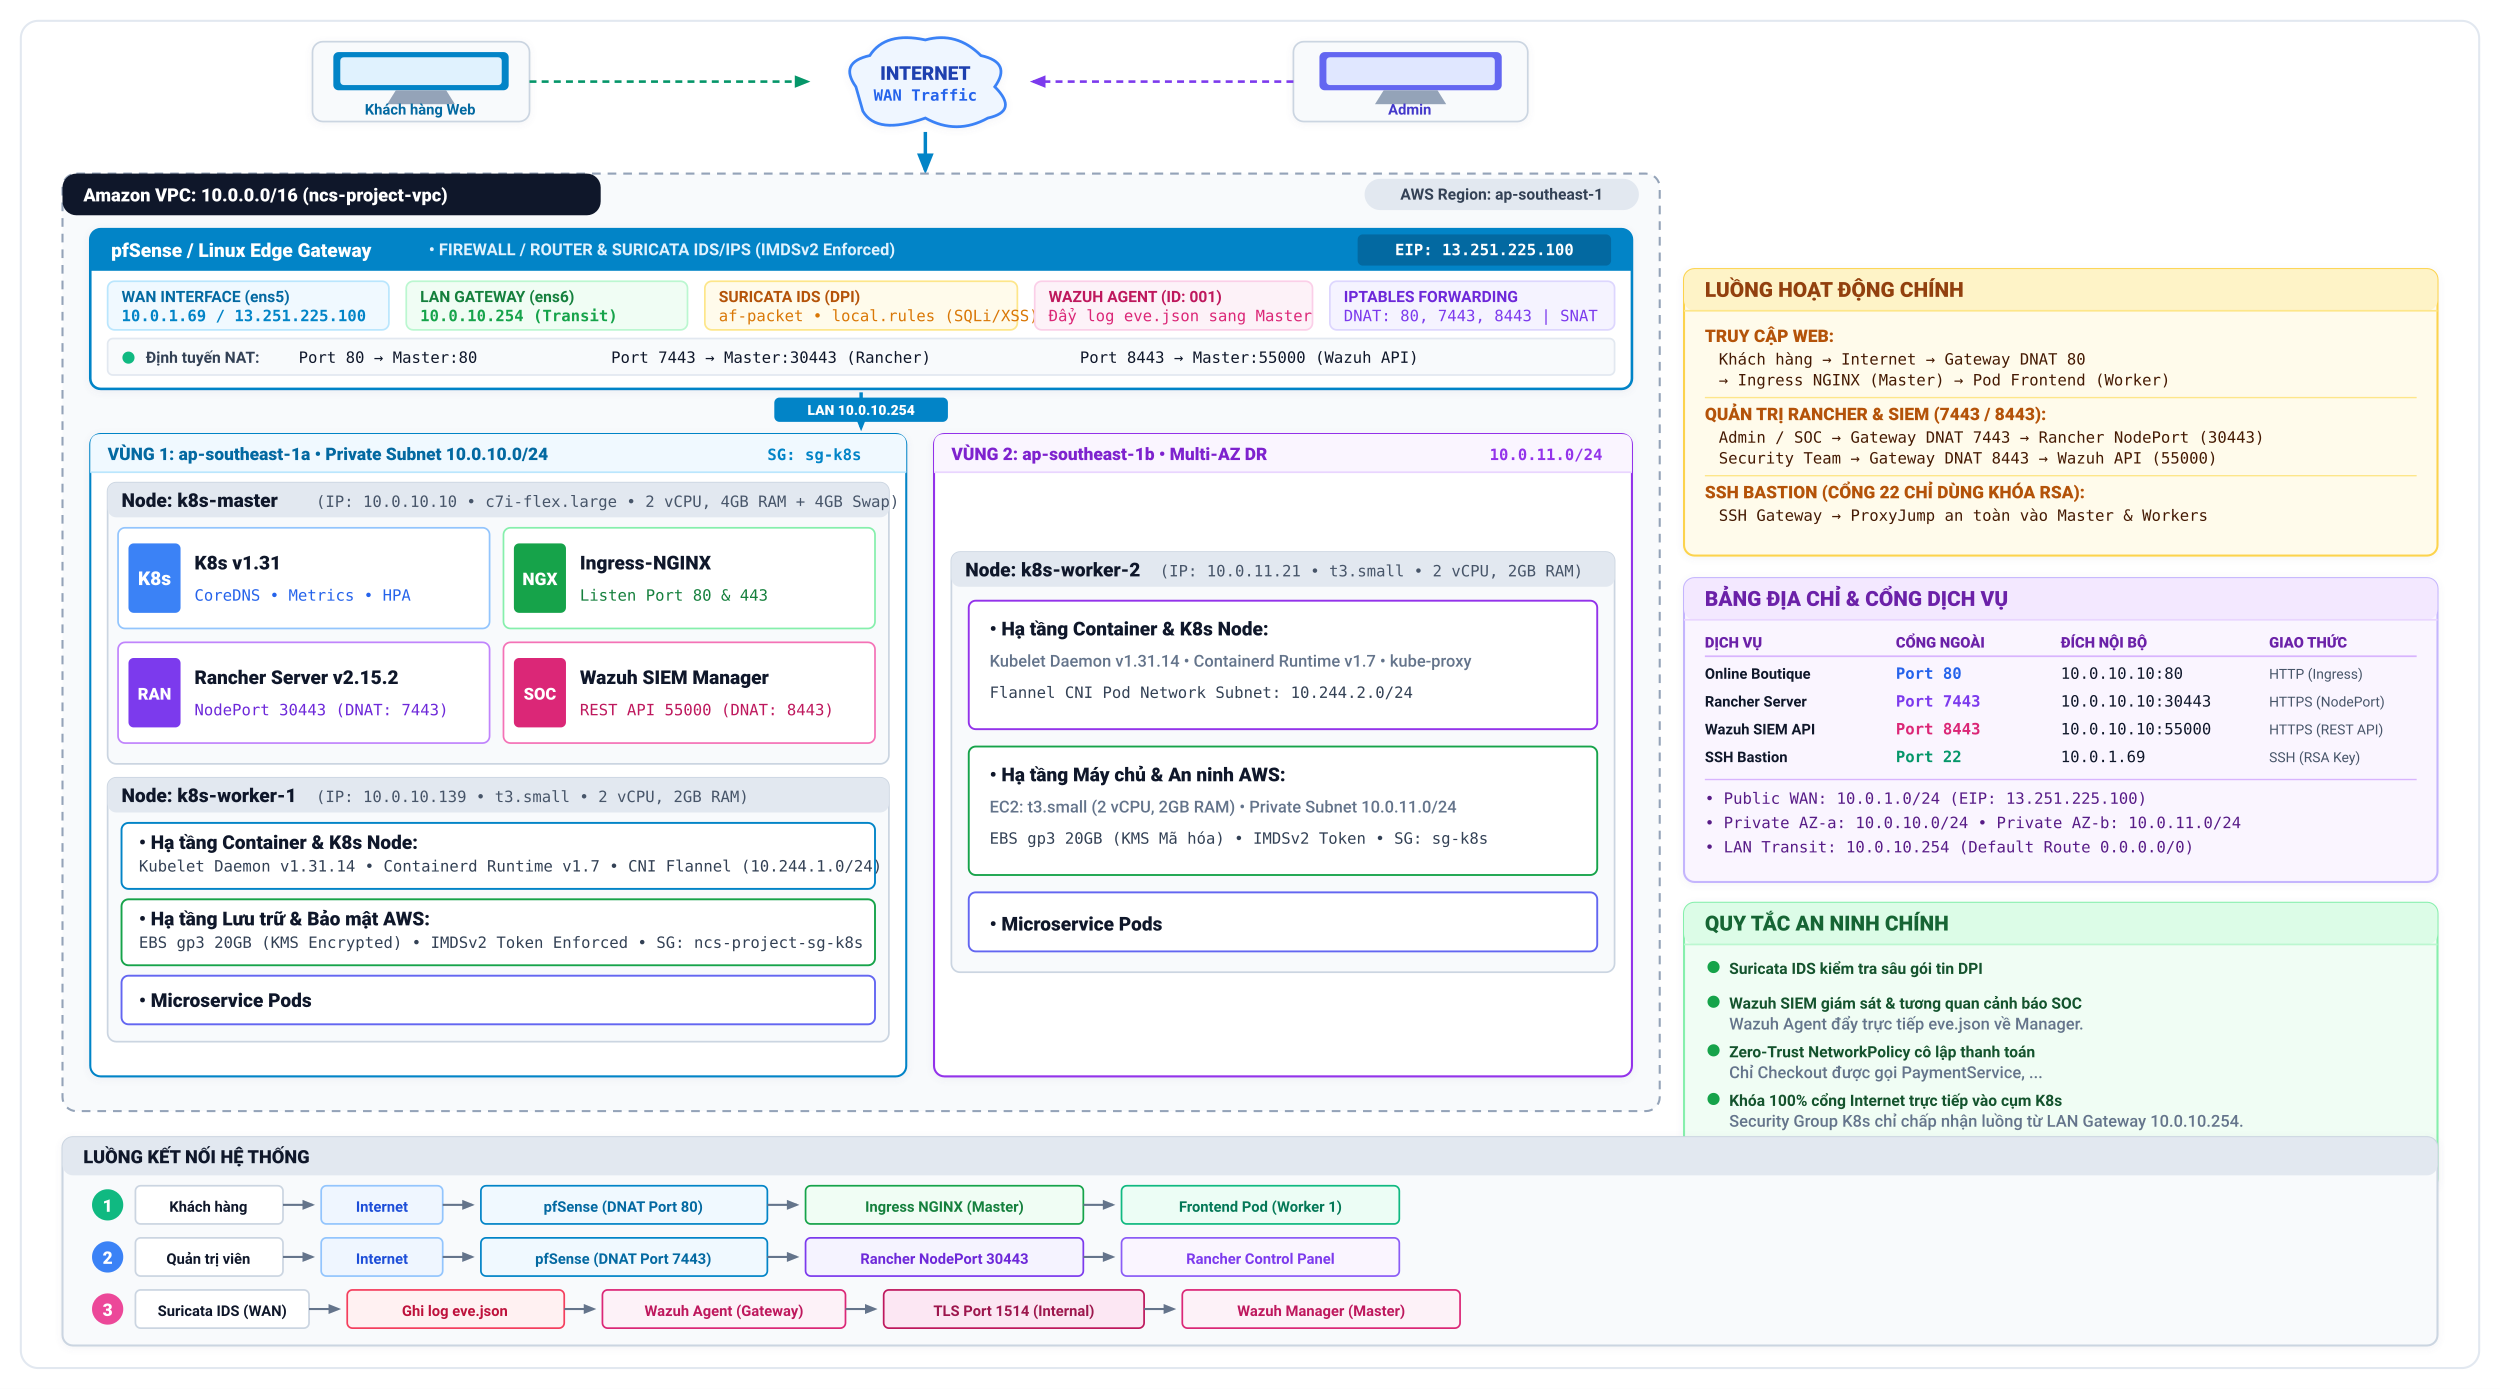
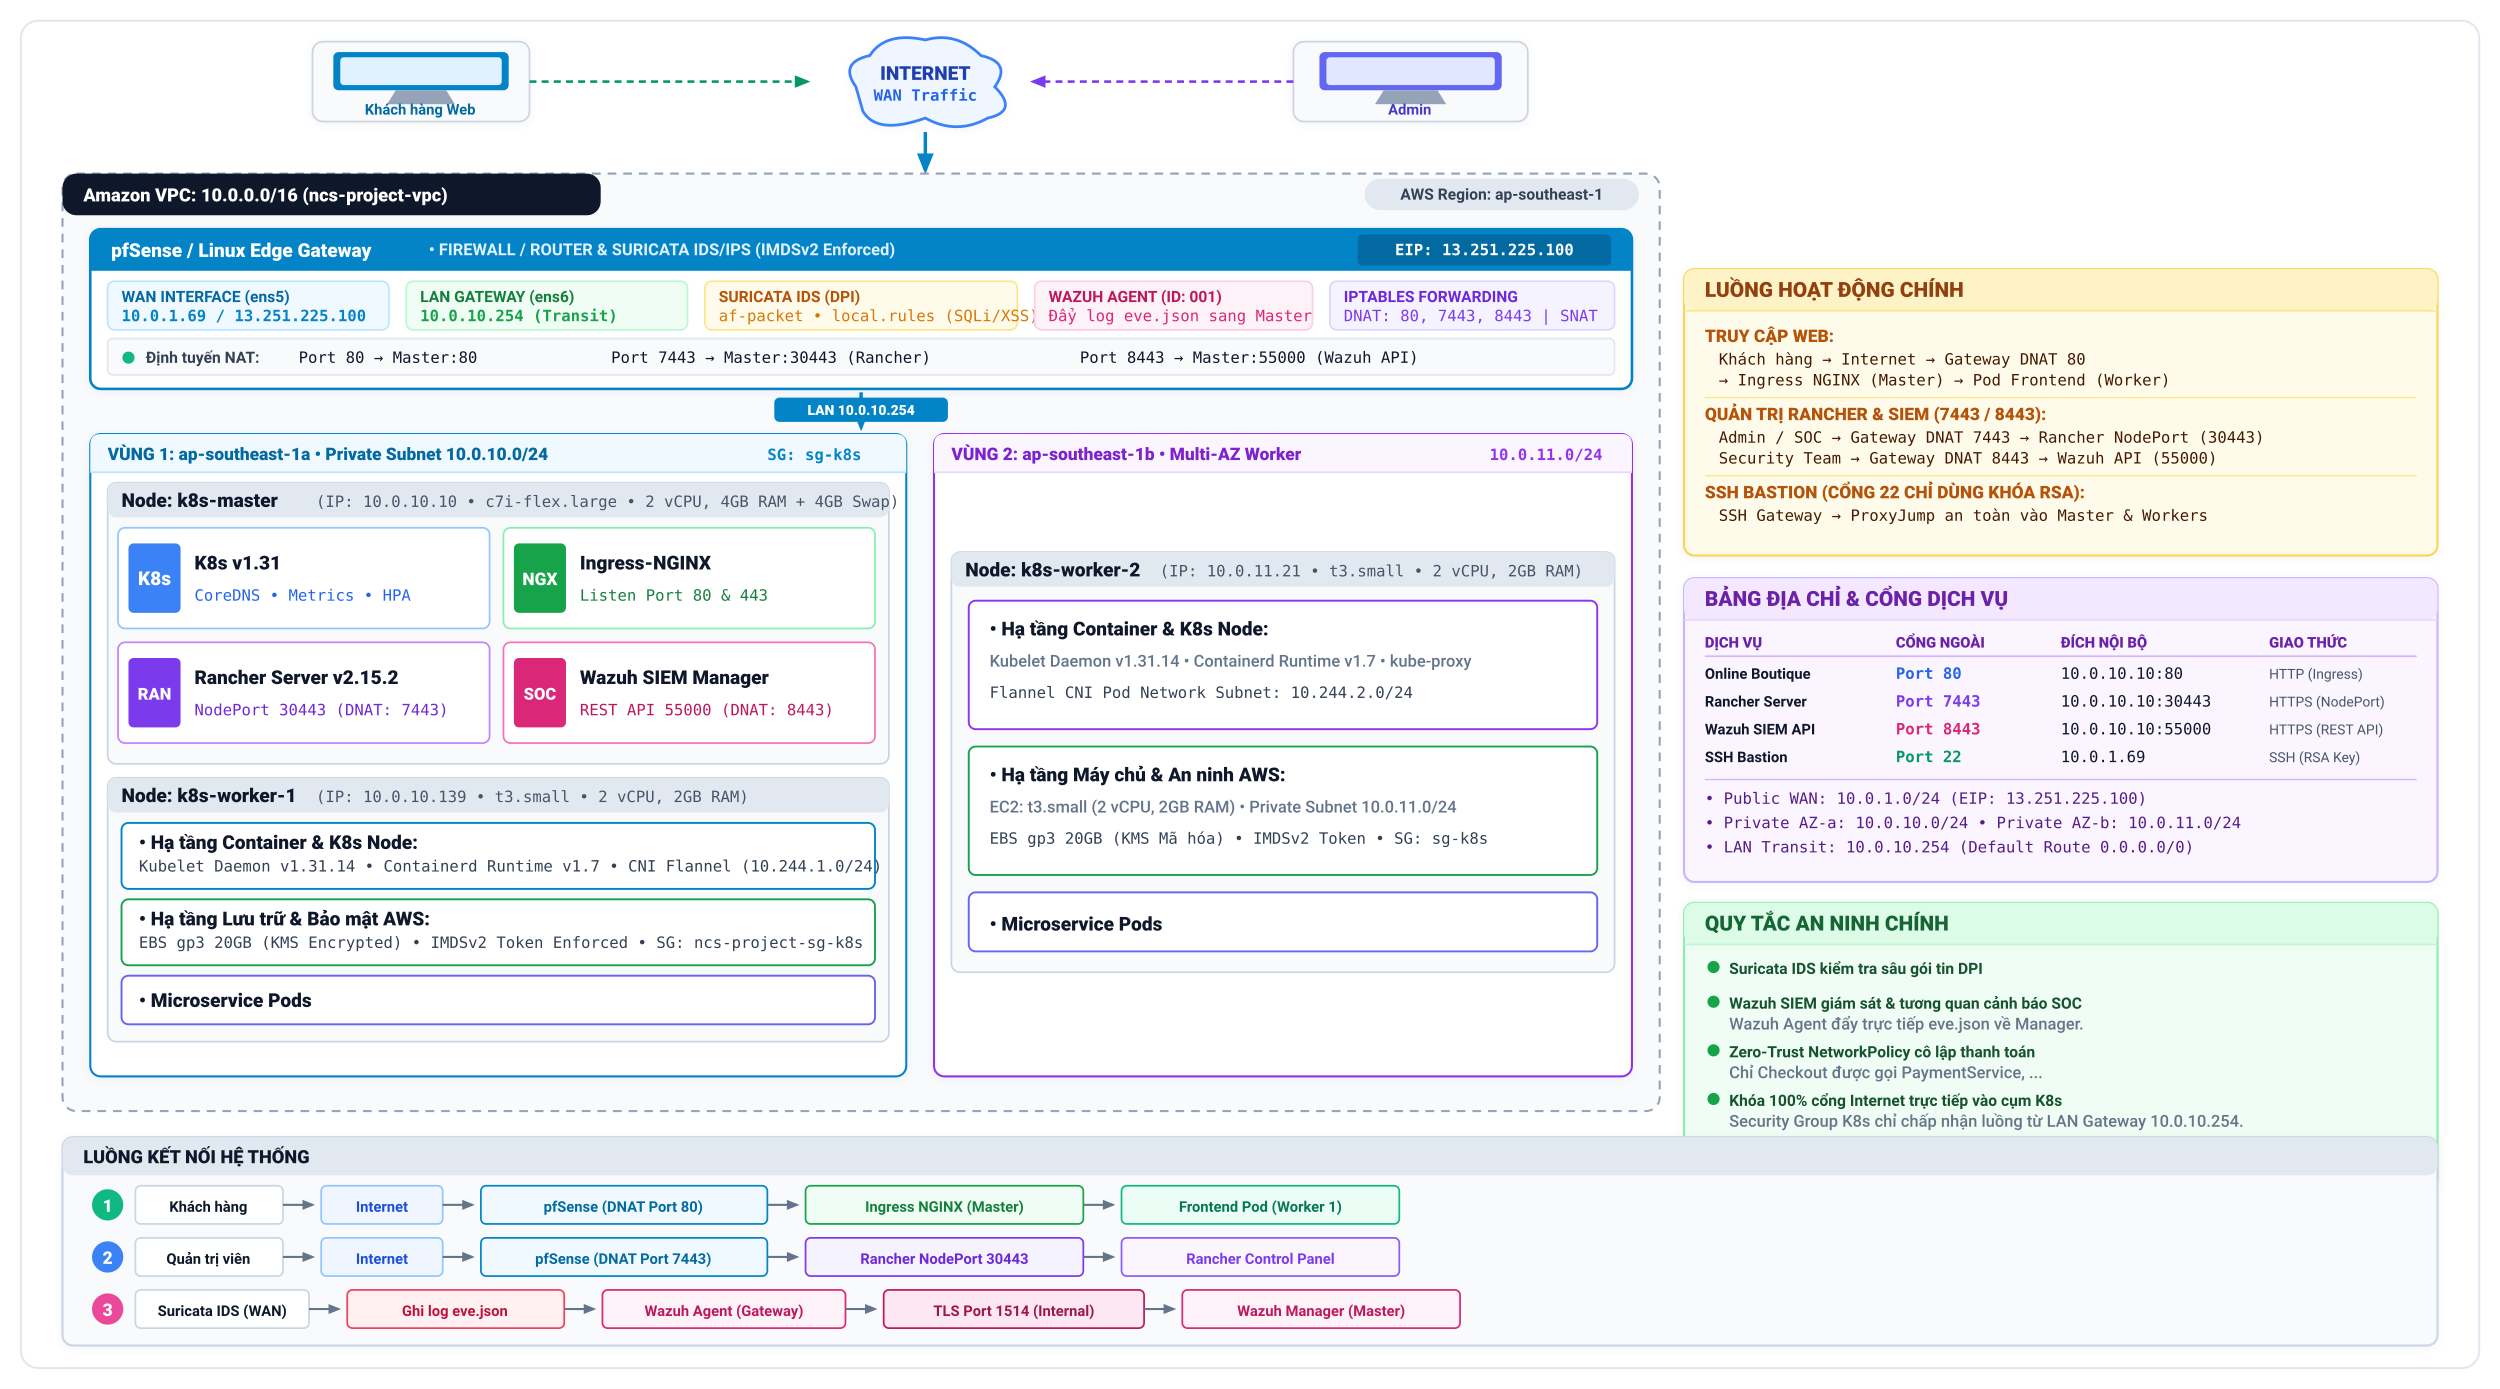
<svg xmlns="http://www.w3.org/2000/svg" viewBox="0 0 1440 800" width="1440" height="800">
  <defs>
    <filter id="shadow" x="-3%" y="-3%" width="106%" height="108%" filterUnits="userSpaceOnUse">
      <feDropShadow dx="0" dy="2" stdDeviation="3" flood-color="#64748b" flood-opacity="0.10" />
    </filter>
    <filter id="shadow-sm" x="-2%" y="-2%" width="104%" height="106%" filterUnits="userSpaceOnUse">
      <feDropShadow dx="0" dy="1" stdDeviation="2" flood-color="#64748b" flood-opacity="0.08" />
    </filter>
    <marker id="arrow-blue" viewBox="0 0 10 10" refX="8" refY="5" markerWidth="6" markerHeight="6" orient="auto">
      <path d="M 0 1 L 10 5 L 0 9 z" fill="#0284c7" />
    </marker>
    <marker id="arrow-green" viewBox="0 0 10 10" refX="8" refY="5" markerWidth="6" markerHeight="6" orient="auto">
      <path d="M 0 1 L 10 5 L 0 9 z" fill="#059669" />
    </marker>
    <marker id="arrow-purple" viewBox="0 0 10 10" refX="8" refY="5" markerWidth="6" markerHeight="6" orient="auto">
      <path d="M 0 1 L 10 5 L 0 9 z" fill="#7c3aed" />
    </marker>
    <marker id="arrow-gray" viewBox="0 0 10 10" refX="8" refY="5" markerWidth="6" markerHeight="6" orient="auto">
      <path d="M 0 1 L 10 5 L 0 9 z" fill="#64748b" />
    </marker>
  </defs>
  <style>
    text { font-family: -apple-system, BlinkMacSystemFont, "Segoe UI", Roboto, "Helvetica Neue", Arial, sans-serif; }
    .title { font-size: 20px; font-weight: 800; fill: #0f172a; }
    .subtitle { font-size: 11.5px; font-weight: 500; fill: #64748b; }
    .pill-text { font-size: 10.5px; font-weight: 700; }
    .box-title { font-size: 12px; font-weight: 800; }
    .card-title { font-size: 11px; font-weight: 800; fill: #0f172a; }
    .card-sub { font-size: 9.5px; font-weight: 500; fill: #64748b; }
    .badge-text { font-size: 9px; font-weight: 700; }
    .code { font-family: ui-monospace, SFMono-Regular, Menlo, Monaco, Consolas, monospace; font-size: 9px; }
  </style>
  <rect width="1440" height="800" fill="#ffffff" />
  <rect x="12" y="12" width="1416" height="776" rx="10" fill="#ffffff" stroke="#e2e8f0" stroke-width="1.2" />
  <g transform="translate(180, 24)">
    <g transform="translate(0, 0)">
      <rect width="125" height="46" rx="6" fill="#f8fafc" stroke="#cbd5e1" stroke-width="1" filter="url(#shadow-sm)" />
      <rect x="12" y="6" width="101" height="22" rx="3" fill="#0284c7" />
      <rect x="16" y="9" width="93" height="16" rx="2" fill="#e0f2fe" />
      <polygon points="48,28 77,28 82,36 43,36" fill="#94a3b8" />
      <text x="62" y="42" font-size="8.5" font-weight="700" fill="#0369a1" text-anchor="middle">Khách hàng Web</text>
    </g>
    <g transform="translate(285, -6)">
      <path d="M 28,32 Q 18,18 36,14 Q 45,0 68,5 Q 86,0 100,14 Q 118,18 108,32 Q 122,46 104,50 Q 86,60 68,50 Q 40,60 32,46 Z" fill="#eff6ff" stroke="#3b82f6" stroke-width="1.6" filter="url(#shadow-sm)" />
      <text x="68" y="28" font-size="11" font-weight="900" fill="#1e40af" text-anchor="middle">INTERNET</text>
      <text x="68" y="40" class="code" font-size="8.5" font-weight="700" fill="#2563eb" text-anchor="middle">WAN Traffic</text>
    </g>
    <g transform="translate(565, 0)">
      <rect width="135" height="46" rx="6" fill="#f8fafc" stroke="#cbd5e1" stroke-width="1" filter="url(#shadow-sm)" />
      <rect x="15" y="6" width="105" height="22" rx="3" fill="#6366f1" />
      <rect x="19" y="9" width="97" height="16" rx="2" fill="#e0e7ff" />
      <polygon points="52,28 83,28 88,36 47,36" fill="#94a3b8" />
      <text x="67" y="42" font-size="8.5" font-weight="700" fill="#4338ca" text-anchor="middle">Admin</text>
    </g>
    <path d="M 125,23 L 285,23" stroke="#059669" stroke-width="1.5" stroke-dasharray="4,3" marker-end="url(#arrow-green)" />
    <path d="M 565,23 L 415,23" stroke="#7c3aed" stroke-width="1.5" stroke-dasharray="4,3" marker-end="url(#arrow-purple)" />
    <path d="M 353,52 L 353,74" stroke="#0284c7" stroke-width="2" marker-end="url(#arrow-blue)" />
  </g>
  <g transform="translate(36, 100)">
    <rect width="920" height="540" rx="8" fill="#f8fafc" stroke="#94a3b8" stroke-width="1.2" stroke-dasharray="5,4" />
    <rect x="0" y="0" width="310" height="24" rx="8" fill="#0f172a" />
    <text x="12" y="16" font-size="10.5" font-weight="800" fill="#ffffff">Amazon VPC: 10.0.0.0/16 (ncs-project-vpc)</text>
    <rect x="750" y="3" width="158" height="18" rx="9" fill="#e2e8f0" />
    <text x="829" y="15" font-size="9" font-weight="700" fill="#334155" text-anchor="middle">AWS Region: ap-southeast-1</text>
    <g transform="translate(16, 32)">
      <rect width="888" height="92" rx="6" fill="#ffffff" stroke="#0284c7" stroke-width="1.5" filter="url(#shadow-sm)" />
      <path d="M 0,6 Q 0,0 6,0 L 882,0 Q 888,0 888,6 L 888,24 L 0,24 Z" fill="#0284c7" />
      <text x="12" y="16" font-size="11" font-weight="800" fill="#ffffff">pfSense / Linux Edge Gateway</text>
      <text x="195" y="15" font-size="9.5" font-weight="600" fill="#e0f2fe">• FIREWALL / ROUTER &amp; SURICATA IDS/IPS (IMDSv2 Enforced)</text>
      <rect x="730" y="3" width="146" height="18" rx="3" fill="#0369a1" />
      <text x="803" y="15" class="code" font-size="9" font-weight="700" fill="#ffffff" text-anchor="middle">EIP: 13.251.225.100</text>
      <g transform="translate(10, 30)">
        <g transform="translate(0, 0)">
          <rect width="162" height="28" rx="4" fill="#f0f9ff" stroke="#bae6fd" stroke-width="1" />
          <text x="8" y="12" class="badge-text" fill="#0369a1">WAN INTERFACE (ens5)</text>
          <text x="8" y="23" class="code" font-weight="700" fill="#0284c7">10.0.1.69 / 13.251.225.100</text>
        </g>
        <g transform="translate(172, 0)">
          <rect width="162" height="28" rx="4" fill="#f0fdf4" stroke="#bbf7d0" stroke-width="1" />
          <text x="8" y="12" class="badge-text" fill="#15803d">LAN GATEWAY (ens6)</text>
          <text x="8" y="23" class="code" font-weight="700" fill="#16a34a">10.0.10.254 (Transit)</text>
        </g>
        <g transform="translate(344, 0)">
          <rect width="180" height="28" rx="4" fill="#fffbeb" stroke="#fde68a" stroke-width="1" />
          <text x="8" y="12" class="badge-text" fill="#b45309">SURICATA IDS (DPI)</text>
          <text x="8" y="23" class="code" fill="#d97706">af-packet • local.rules (SQLi/XSS)</text>
        </g>
        <g transform="translate(534, 0)">
          <rect width="160" height="28" rx="4" fill="#fdf2f8" stroke="#fbcfe8" stroke-width="1" />
          <text x="8" y="12" class="badge-text" fill="#be185d">WAZUH AGENT (ID: 001)</text>
          <text x="8" y="23" class="code" fill="#db2777">Đẩy log eve.json sang Master</text>
        </g>
        <g transform="translate(704, 0)">
          <rect width="164" height="28" rx="4" fill="#f5f3ff" stroke="#ddd6fe" stroke-width="1" />
          <text x="8" y="12" class="badge-text" fill="#6d28d9">IPTABLES FORWARDING</text>
          <text x="8" y="23" class="code" fill="#7c3aed">DNAT: 80, 7443, 8443 | SNAT</text>
        </g>
      </g>
      <g transform="translate(10, 63)">
        <rect width="868" height="21" rx="3" fill="#f8fafc" stroke="#e2e8f0" stroke-width="1" />
        <circle cx="12" cy="11" r="3.5" fill="#10b981" />
        <text x="22" y="14" font-size="9" font-weight="700" fill="#334155">Định tuyến NAT:</text>
        <text x="110" y="14" class="code" fill="#0f172a">Port 80 → Master:80</text>
        <text x="290" y="14" class="code" fill="#0f172a">Port 7443 → Master:30443 (Rancher)</text>
        <text x="560" y="14" class="code" fill="#0f172a">Port 8443 → Master:55000 (Wazuh API)</text>
      </g>
    </g>
    <path d="M 460,126 L 460,146" stroke="#0284c7" stroke-width="2" marker-end="url(#arrow-blue)" />
    <rect x="410" y="129" width="100" height="14" rx="3" fill="#0284c7" />
    <text x="460" y="139" font-size="8" font-weight="800" fill="#ffffff" text-anchor="middle">LAN 10.0.10.254</text>
    <g transform="translate(16, 150)">
      <rect width="470" height="370" rx="6" fill="#ffffff" stroke="#0284c7" stroke-width="1.2" filter="url(#shadow-sm)" />
      <path d="M 0,6 Q 0,0 6,0 L 464,0 Q 470,0 470,6 L 470,22 L 0,22 Z" fill="#f0f9ff" />
      <line x1="0" y1="22" x2="470" y2="22" stroke="#bae6fd" stroke-width="1" />
      <text x="10" y="15" font-size="10" font-weight="800" fill="#0369a1">VÙNG 1: ap-southeast-1a • Private Subnet 10.0.10.0/24</text>
      <text x="390" y="15" class="code" font-weight="700" fill="#0284c7">SG: sg-k8s</text>
      <g transform="translate(10, 28)">
        <rect width="450" height="162" rx="5" fill="#f8fafc" stroke="#cbd5e1" stroke-width="1" />
        <rect width="450" height="20" rx="5" fill="#e2e8f0" />
        <text x="8" y="14" class="card-title">Node: k8s-master</text>
        <text x="120" y="14" class="code" fill="#475569">(IP: 10.0.10.10 • c7i-flex.large • 2 vCPU, 4GB RAM + 4GB Swap)</text>
        <g transform="translate(6, 26)">
          <g transform="translate(0, 0)">
            <rect width="214" height="58" rx="4" fill="#ffffff" stroke="#93c5fd" stroke-width="1" />
            <rect x="6" y="9" width="30" height="40" rx="3" fill="#3b82f6" />
            <text x="21" y="33" font-size="11" font-weight="900" fill="#ffffff" text-anchor="middle">K8s</text>
            <text x="44" y="24" class="card-title">K8s v1.31</text>
            <text x="44" y="42" class="code" fill="#2563eb">CoreDNS • Metrics • HPA</text>
          </g>
          <g transform="translate(222, 0)">
            <rect width="214" height="58" rx="4" fill="#ffffff" stroke="#86efac" stroke-width="1" />
            <rect x="6" y="9" width="30" height="40" rx="3" fill="#16a34a" />
            <text x="21" y="33" font-size="10" font-weight="900" fill="#ffffff" text-anchor="middle">NGX</text>
            <text x="44" y="24" class="card-title">Ingress-NGINX</text>
            <text x="44" y="42" class="code" fill="#15803d">Listen Port 80 &amp; 443</text>
          </g>
          <g transform="translate(0, 66)">
            <rect width="214" height="58" rx="4" fill="#ffffff" stroke="#c084fc" stroke-width="1" />
            <rect x="6" y="9" width="30" height="40" rx="3" fill="#7c3aed" />
            <text x="21" y="33" font-size="9.5" font-weight="900" fill="#ffffff" text-anchor="middle">RAN</text>
            <text x="44" y="24" class="card-title">Rancher Server v2.15.2</text>
            <text x="44" y="42" class="code" fill="#6d28d9">NodePort 30443 (DNAT: 7443)</text>
          </g>
          <g transform="translate(222, 66)">
            <rect width="214" height="58" rx="4" fill="#ffffff" stroke="#f472b6" stroke-width="1" />
            <rect x="6" y="9" width="30" height="40" rx="3" fill="#db2777" />
            <text x="21" y="33" font-size="9.5" font-weight="900" fill="#ffffff" text-anchor="middle">SOC</text>
            <text x="44" y="24" class="card-title">Wazuh SIEM Manager</text>
            <text x="44" y="42" class="code" fill="#be185d">REST API 55000 (DNAT: 8443)</text>
          </g>
        </g>
      </g>
      <g transform="translate(10, 198)">
        <rect width="450" height="152" rx="5" fill="#f8fafc" stroke="#cbd5e1" stroke-width="1" />
        <rect width="450" height="20" rx="5" fill="#e2e8f0" />
        <text x="8" y="14" class="card-title">Node: k8s-worker-1</text>
        <text x="120" y="14" class="code" fill="#475569">(IP: 10.0.10.139 • t3.small • 2 vCPU, 2GB RAM)</text>
        <g transform="translate(8, 26)">
          <g transform="translate(0, 0)">
            <rect width="434" height="38" rx="4" fill="#ffffff" stroke="#0284c7" stroke-width="1.1" />
            <text x="10" y="15" class="card-title" fill="#0369a1">• Hạ tầng Container &amp; K8s Node:</text>
            <text x="10" y="28" class="code" fill="#334155">Kubelet Daemon v1.31.14 • Containerd Runtime v1.7 • CNI Flannel (10.244.1.0/24)</text>
          </g>
          <g transform="translate(0, 44)">
            <rect width="434" height="38" rx="4" fill="#ffffff" stroke="#16a34a" stroke-width="1.1" />
            <text x="10" y="15" class="card-title" fill="#15803d">• Hạ tầng Lưu trữ &amp; Bảo mật AWS:</text>
            <text x="10" y="28" class="code" fill="#334155">EBS gp3 20GB (KMS Encrypted) • IMDSv2 Token Enforced • SG: ncs-project-sg-k8s</text>
          </g>
          <g transform="translate(0, 88)">
            <rect width="434" height="28" rx="4" fill="#ffffff" stroke="#6366f1" stroke-width="1.1" />
            <text x="10" y="18" class="card-title" fill="#4338ca">• Microservice Pods</text>
          </g>
        </g>
      </g>
    </g>
    <g transform="translate(502, 150)">
      <rect width="402" height="370" rx="6" fill="#ffffff" stroke="#9333ea" stroke-width="1.2" filter="url(#shadow-sm)" />
      <path d="M 0,6 Q 0,0 6,0 L 396,0 Q 402,0 402,6 L 402,22 L 0,22 Z" fill="#faf5ff" />
      <line x1="0" y1="22" x2="402" y2="22" stroke="#e9d5ff" stroke-width="1" />
-       <text x="10" y="15" font-size="10" font-weight="800" fill="#7e22ce">VÙNG 2: ap-southeast-1b • Multi-AZ DR</text>
+       <text x="10" y="15" font-size="10" font-weight="800" fill="#7e22ce">VÙNG 2: ap-southeast-1b • Multi-AZ Worker</text>
      <text x="320" y="15" class="code" font-weight="700" fill="#9333ea">10.0.11.0/24</text>
      <g transform="translate(10, 68)">
        <rect width="382" height="242" rx="5" fill="#f8fafc" stroke="#cbd5e1" stroke-width="1" />
        <rect width="382" height="20" rx="5" fill="#e2e8f0" />
        <text x="8" y="14" class="card-title">Node: k8s-worker-2</text>
        <text x="120" y="14" class="code" fill="#475569">(IP: 10.0.11.21 • t3.small • 2 vCPU, 2GB RAM)</text>
        <g transform="translate(10, 28)">
          <g transform="translate(0, 0)">
            <rect width="362" height="74" rx="4" fill="#ffffff" stroke="#9333ea" stroke-width="1.1" />
            <text x="12" y="20" class="card-title" fill="#7e22ce">• Hạ tầng Container &amp; K8s Node:</text>
            <text x="12" y="38" class="card-sub">Kubelet Daemon v1.31.14 • Containerd Runtime v1.7 • kube-proxy</text>
            <text x="12" y="56" class="code" fill="#334155">Flannel CNI Pod Network Subnet: 10.244.2.0/24</text>
          </g>
          <g transform="translate(0, 84)">
            <rect width="362" height="74" rx="4" fill="#ffffff" stroke="#16a34a" stroke-width="1.1" />
            <text x="12" y="20" class="card-title" fill="#15803d">• Hạ tầng Máy chủ &amp; An ninh AWS:</text>
            <text x="12" y="38" class="card-sub">EC2: t3.small (2 vCPU, 2GB RAM) • Private Subnet 10.0.11.0/24</text>
            <text x="12" y="56" class="code" fill="#334155">EBS gp3 20GB (KMS Mã hóa) • IMDSv2 Token • SG: sg-k8s</text>
          </g>
          <g transform="translate(0, 168)">
            <rect width="362" height="34" rx="4" fill="#ffffff" stroke="#6366f1" stroke-width="1.1" />
            <text x="12" y="22" class="card-title" fill="#4338ca">• Microservice Pods</text>
          </g>
        </g>
      </g>
    </g>
  </g>
  <g transform="translate(970, 155)">
    <g transform="translate(0, 0)">
      <rect width="434" height="165" rx="6" fill="#fffbeb" stroke="#fcd34d" stroke-width="1.2" filter="url(#shadow-sm)" />
      <rect width="434" height="24" rx="6" fill="#fef3c7" />
      <line x1="0" y1="24" x2="434" y2="24" stroke="#fde68a" stroke-width="1" />
      <text x="12" y="16" class="box-title" fill="#92400e">LUỒNG HOẠT ĐỘNG CHÍNH</text>
      <g transform="translate(12, 32)">
        <text x="0" y="10" font-size="10" font-weight="800" fill="#b45309">TRUY CẬP WEB:</text>
        <text x="8" y="23" class="code" fill="#451a03">Khách hàng → Internet → Gateway DNAT 80</text>
        <text x="8" y="35" class="code" fill="#451a03">→ Ingress NGINX (Master) → Pod Frontend (Worker)</text>
        <line x1="0" y1="42" x2="410" y2="42" stroke="#fde68a" stroke-width="0.8" />
        <text x="0" y="55" font-size="10" font-weight="800" fill="#b45309">QUẢN TRỊ RANCHER &amp; SIEM (7443 / 8443):</text>
        <text x="8" y="68" class="code" fill="#451a03">Admin / SOC → Gateway DNAT 7443 → Rancher NodePort (30443)</text>
        <text x="8" y="80" class="code" fill="#451a03">Security Team → Gateway DNAT 8443 → Wazuh API (55000)</text>
        <line x1="0" y1="87" x2="410" y2="87" stroke="#fde68a" stroke-width="0.8" />
        <text x="0" y="100" font-size="10" font-weight="800" fill="#b45309">SSH BASTION (CỔNG 22 CHỈ DÙNG KHÓA RSA):</text>
        <text x="8" y="113" class="code" fill="#451a03">SSH Gateway → ProxyJump an toàn vào Master &amp; Workers</text>
      </g>
    </g>
    <g transform="translate(0, 178)">
      <rect width="434" height="175" rx="6" fill="#faf5ff" stroke="#c4b5fd" stroke-width="1.2" filter="url(#shadow-sm)" />
      <rect width="434" height="24" rx="6" fill="#f3e8ff" />
      <line x1="0" y1="24" x2="434" y2="24" stroke="#e9d5ff" stroke-width="1" />
      <text x="12" y="16" class="box-title" fill="#6b21a8">BẢNG ĐỊA CHỈ &amp; CỔNG DỊCH VỤ</text>
      <g transform="translate(12, 32)">
        <text x="0" y="8" font-size="8.5" font-weight="800" fill="#6b21a8">DỊCH VỤ</text>
        <text x="110" y="8" font-size="8.5" font-weight="800" fill="#6b21a8">CỔNG NGOÀI</text>
        <text x="205" y="8" font-size="8.5" font-weight="800" fill="#6b21a8">ĐÍCH NỘI BỘ</text>
        <text x="325" y="8" font-size="8.5" font-weight="800" fill="#6b21a8">GIAO THỨC</text>
        <line x1="0" y1="13" x2="410" y2="13" stroke="#d8b4fe" stroke-width="1" />
        <text x="0" y="26" font-size="8.5" font-weight="700" fill="#0f172a">Online Boutique</text>
        <text x="110" y="26" class="code" font-weight="700" fill="#2563eb">Port 80</text>
        <text x="205" y="26" class="code" fill="#0f172a">10.0.10.10:80</text>
        <text x="325" y="26" font-size="8" fill="#475569">HTTP (Ingress)</text>
        <text x="0" y="42" font-size="8.5" font-weight="700" fill="#0f172a">Rancher Server</text>
        <text x="110" y="42" class="code" font-weight="700" fill="#7c3aed">Port 7443</text>
        <text x="205" y="42" class="code" fill="#0f172a">10.0.10.10:30443</text>
        <text x="325" y="42" font-size="8" fill="#475569">HTTPS (NodePort)</text>
        <text x="0" y="58" font-size="8.5" font-weight="700" fill="#0f172a">Wazuh SIEM API</text>
        <text x="110" y="58" class="code" font-weight="700" fill="#db2777">Port 8443</text>
        <text x="205" y="58" class="code" fill="#0f172a">10.0.10.10:55000</text>
        <text x="325" y="58" font-size="8" fill="#475569">HTTPS (REST API)</text>
        <text x="0" y="74" font-size="8.5" font-weight="700" fill="#0f172a">SSH Bastion</text>
        <text x="110" y="74" class="code" font-weight="700" fill="#059669">Port 22</text>
        <text x="205" y="74" class="code" fill="#0f172a">10.0.1.69</text>
        <text x="325" y="74" font-size="8" fill="#475569">SSH (RSA Key)</text>
        <line x1="0" y1="84" x2="410" y2="84" stroke="#d8b4fe" stroke-width="0.8" />
        <text x="0" y="98" class="code" fill="#581c87">• Public WAN: 10.0.1.0/24 (EIP: 13.251.225.100)</text>
        <text x="0" y="112" class="code" fill="#581c87">• Private AZ-a: 10.0.10.0/24 • Private AZ-b: 10.0.11.0/24</text>
        <text x="0" y="126" class="code" fill="#581c87">• LAN Transit: 10.0.10.254 (Default Route 0.0.0.0/0)</text>
      </g>
    </g>
    <g transform="translate(0, 365)">
      <rect width="434" height="165" rx="6" fill="#f0fdf4" stroke="#86efac" stroke-width="1.2" filter="url(#shadow-sm)" />
      <rect width="434" height="24" rx="6" fill="#dcfce7" />
      <line x1="0" y1="24" x2="434" y2="24" stroke="#bbf7d0" stroke-width="1" />
      <text x="12" y="16" class="box-title" fill="#166534">QUY TẮC AN NINH CHÍNH</text>
      <g transform="translate(12, 32)">
        <g transform="translate(0, 0)">
          <circle cx="5" cy="5" r="3.5" fill="#16a34a" />
          <text x="14" y="9" font-size="9" font-weight="700" fill="#14532d">Suricata IDS kiểm tra sâu gói tin DPI</text>
        </g>
        <g transform="translate(0, 20)">
          <circle cx="5" cy="5" r="3.5" fill="#16a34a" />
          <text x="14" y="9" font-size="9" font-weight="700" fill="#14532d">Wazuh SIEM giám sát &amp; tương quan cảnh báo SOC</text>
          <text x="14" y="21" class="card-sub">Wazuh Agent đẩy trực tiếp eve.json về Manager.</text>
        </g>
        <g transform="translate(0, 48)">
          <circle cx="5" cy="5" r="3.5" fill="#16a34a" />
          <text x="14" y="9" font-size="9" font-weight="700" fill="#14532d">Zero-Trust NetworkPolicy cô lập thanh toán</text>
          <text x="14" y="21" class="card-sub">Chỉ Checkout được gọi PaymentService, ...</text>
        </g>
        <g transform="translate(0, 76)">
          <circle cx="5" cy="5" r="3.5" fill="#16a34a" />
          <text x="14" y="9" font-size="9" font-weight="700" fill="#14532d">Khóa 100% cổng Internet trực tiếp vào cụm K8s</text>
          <text x="14" y="21" class="card-sub">Security Group K8s chỉ chấp nhận luồng từ LAN Gateway 10.0.10.254.</text>
        </g>
        <g transform="translate(0, 104)">
          <circle cx="5" cy="5" r="3.5" fill="#16a34a" />
          <text x="14" y="9" font-size="9" font-weight="700" fill="#14532d">Multi-AZ High Availability &amp; HPA</text>
          <text x="14" y="21" class="card-sub">Pod xếp đều 2 Vùng sẵn sàng, HPA kích hoạt khi CPU vượt 60%.</text>
        </g>
      </g>
    </g>
  </g>
  <g transform="translate(36, 655)">
    <rect width="1368" height="120" rx="6" fill="#f8fafc" stroke="#cbd5e1" stroke-width="1.2" filter="url(#shadow-sm)" />
    <rect width="1368" height="22" rx="6" fill="#e2e8f0" />
    <text x="12" y="15" font-size="10.5" font-weight="800" fill="#0f172a">LUỒNG KẾT NỐI HỆ THỐNG</text>
    <g transform="translate(16, 28)">
      <g transform="translate(0, 0)">
        <circle cx="10" cy="11" r="9" fill="#10b981" />
        <text x="10" y="15" font-size="10" font-weight="900" fill="#ffffff" text-anchor="middle">1</text>
        <rect x="26" y="0" width="85" height="22" rx="3" fill="#ffffff" stroke="#cbd5e1" stroke-width="1" />
        <text x="68" y="15" font-size="8.5" font-weight="700" fill="#0f172a" text-anchor="middle">Khách hàng</text>
        <path d="M 111,11 L 128,11" stroke="#64748b" stroke-width="1.2" marker-end="url(#arrow-gray)" />
        <rect x="133" y="0" width="70" height="22" rx="3" fill="#eff6ff" stroke="#93c5fd" stroke-width="1" />
        <text x="168" y="15" font-size="8.5" font-weight="700" fill="#1d4ed8" text-anchor="middle">Internet</text>
        <path d="M 203,11 L 220,11" stroke="#64748b" stroke-width="1.2" marker-end="url(#arrow-gray)" />
        <rect x="225" y="0" width="165" height="22" rx="3" fill="#f0f9ff" stroke="#0284c7" stroke-width="1" />
        <text x="307" y="15" font-size="8.5" font-weight="700" fill="#0369a1" text-anchor="middle">pfSense (DNAT Port 80)</text>
        <path d="M 390,11 L 407,11" stroke="#64748b" stroke-width="1.2" marker-end="url(#arrow-gray)" />
        <rect x="412" y="0" width="160" height="22" rx="3" fill="#f0fdf4" stroke="#16a34a" stroke-width="1" />
        <text x="492" y="15" font-size="8.5" font-weight="700" fill="#15803d" text-anchor="middle">Ingress NGINX (Master)</text>
        <path d="M 572,11 L 589,11" stroke="#64748b" stroke-width="1.2" marker-end="url(#arrow-gray)" />
        <rect x="594" y="0" width="160" height="22" rx="3" fill="#ecfdf5" stroke="#10b981" stroke-width="1" />
        <text x="674" y="15" font-size="8.5" font-weight="700" fill="#047857" text-anchor="middle">Frontend Pod (Worker 1)</text>
      </g>
      <g transform="translate(0, 30)">
        <circle cx="10" cy="11" r="9" fill="#3b82f6" />
        <text x="10" y="15" font-size="10" font-weight="900" fill="#ffffff" text-anchor="middle">2</text>
        <rect x="26" y="0" width="85" height="22" rx="3" fill="#ffffff" stroke="#cbd5e1" stroke-width="1" />
        <text x="68" y="15" font-size="8.5" font-weight="700" fill="#0f172a" text-anchor="middle">Quản trị viên</text>
        <path d="M 111,11 L 128,11" stroke="#64748b" stroke-width="1.2" marker-end="url(#arrow-gray)" />
        <rect x="133" y="0" width="70" height="22" rx="3" fill="#eff6ff" stroke="#93c5fd" stroke-width="1" />
        <text x="168" y="15" font-size="8.5" font-weight="700" fill="#1d4ed8" text-anchor="middle">Internet</text>
        <path d="M 203,11 L 220,11" stroke="#64748b" stroke-width="1.2" marker-end="url(#arrow-gray)" />
        <rect x="225" y="0" width="165" height="22" rx="3" fill="#f0f9ff" stroke="#0284c7" stroke-width="1" />
        <text x="307" y="15" font-size="8.5" font-weight="700" fill="#0369a1" text-anchor="middle">pfSense (DNAT Port 7443)</text>
        <path d="M 390,11 L 407,11" stroke="#64748b" stroke-width="1.2" marker-end="url(#arrow-gray)" />
        <rect x="412" y="0" width="160" height="22" rx="3" fill="#f5f3ff" stroke="#7c3aed" stroke-width="1" />
        <text x="492" y="15" font-size="8.5" font-weight="700" fill="#6d28d9" text-anchor="middle">Rancher NodePort 30443</text>
        <path d="M 572,11 L 589,11" stroke="#64748b" stroke-width="1.2" marker-end="url(#arrow-gray)" />
        <rect x="594" y="0" width="160" height="22" rx="3" fill="#faf5ff" stroke="#8b5cf6" stroke-width="1" />
        <text x="674" y="15" font-size="8.5" font-weight="700" fill="#7c3aed" text-anchor="middle">Rancher Control Panel</text>
      </g>
      <g transform="translate(0, 60)">
        <circle cx="10" cy="11" r="9" fill="#ec4899" />
        <text x="10" y="15" font-size="10" font-weight="900" fill="#ffffff" text-anchor="middle">3</text>
        <rect x="26" y="0" width="100" height="22" rx="3" fill="#ffffff" stroke="#cbd5e1" stroke-width="1" />
        <text x="76" y="15" font-size="8.5" font-weight="700" fill="#0f172a" text-anchor="middle">Suricata IDS (WAN)</text>
        <path d="M 126,11 L 143,11" stroke="#64748b" stroke-width="1.2" marker-end="url(#arrow-gray)" />
        <rect x="148" y="0" width="125" height="22" rx="3" fill="#fff1f2" stroke="#f43f5e" stroke-width="1" />
        <text x="210" y="15" font-size="8.5" font-weight="700" fill="#be123c" text-anchor="middle">Ghi log eve.json</text>
        <path d="M 273,11 L 290,11" stroke="#64748b" stroke-width="1.2" marker-end="url(#arrow-gray)" />
        <rect x="295" y="0" width="140" height="22" rx="3" fill="#fdf2f8" stroke="#db2777" stroke-width="1" />
        <text x="365" y="15" font-size="8.5" font-weight="700" fill="#be185d" text-anchor="middle">Wazuh Agent (Gateway)</text>
        <path d="M 435,11 L 452,11" stroke="#64748b" stroke-width="1.2" marker-end="url(#arrow-gray)" />
        <rect x="457" y="0" width="150" height="22" rx="3" fill="#fce7f3" stroke="#be185d" stroke-width="1" />
        <text x="532" y="15" font-size="8.5" font-weight="700" fill="#9d174d" text-anchor="middle">TLS Port 1514 (Internal)</text>
        <path d="M 607,11 L 624,11" stroke="#64748b" stroke-width="1.2" marker-end="url(#arrow-gray)" />
        <rect x="629" y="0" width="160" height="22" rx="3" fill="#fdf2f8" stroke="#db2777" stroke-width="1" />
        <text x="709" y="15" font-size="8.5" font-weight="700" fill="#be185d" text-anchor="middle">Wazuh Manager (Master)</text>
      </g>
    </g>
  </g>
</svg>
